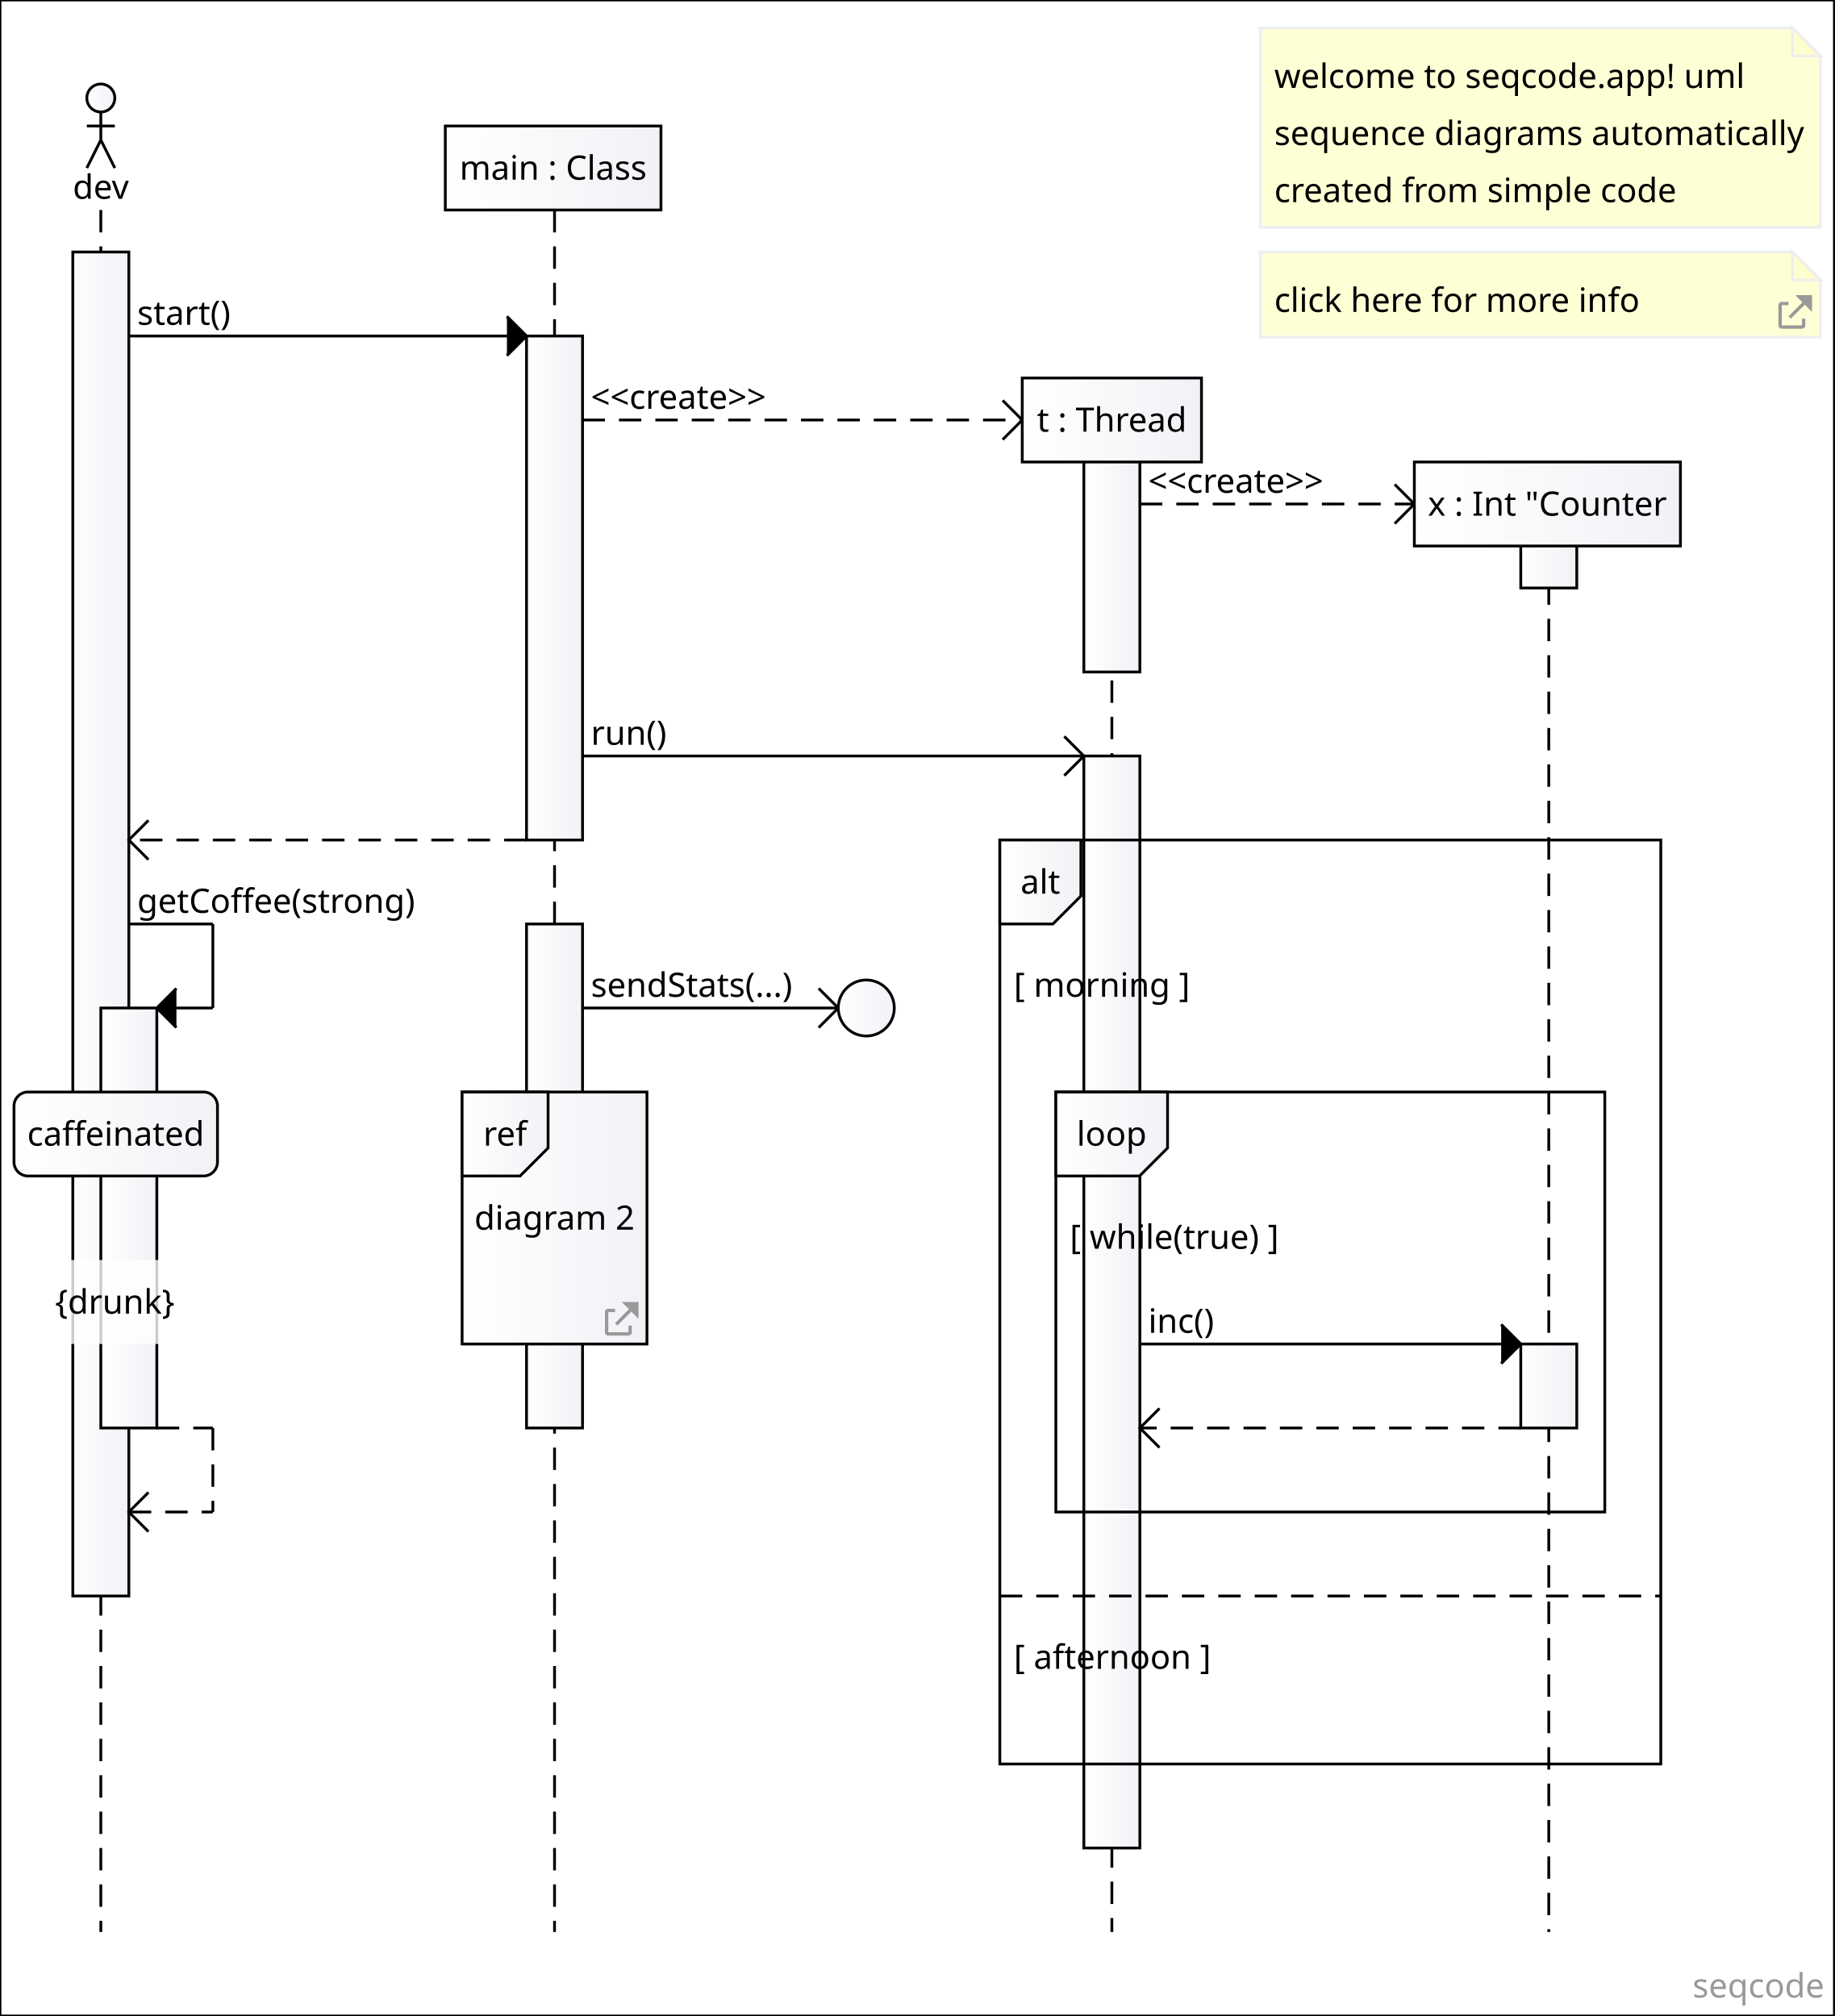
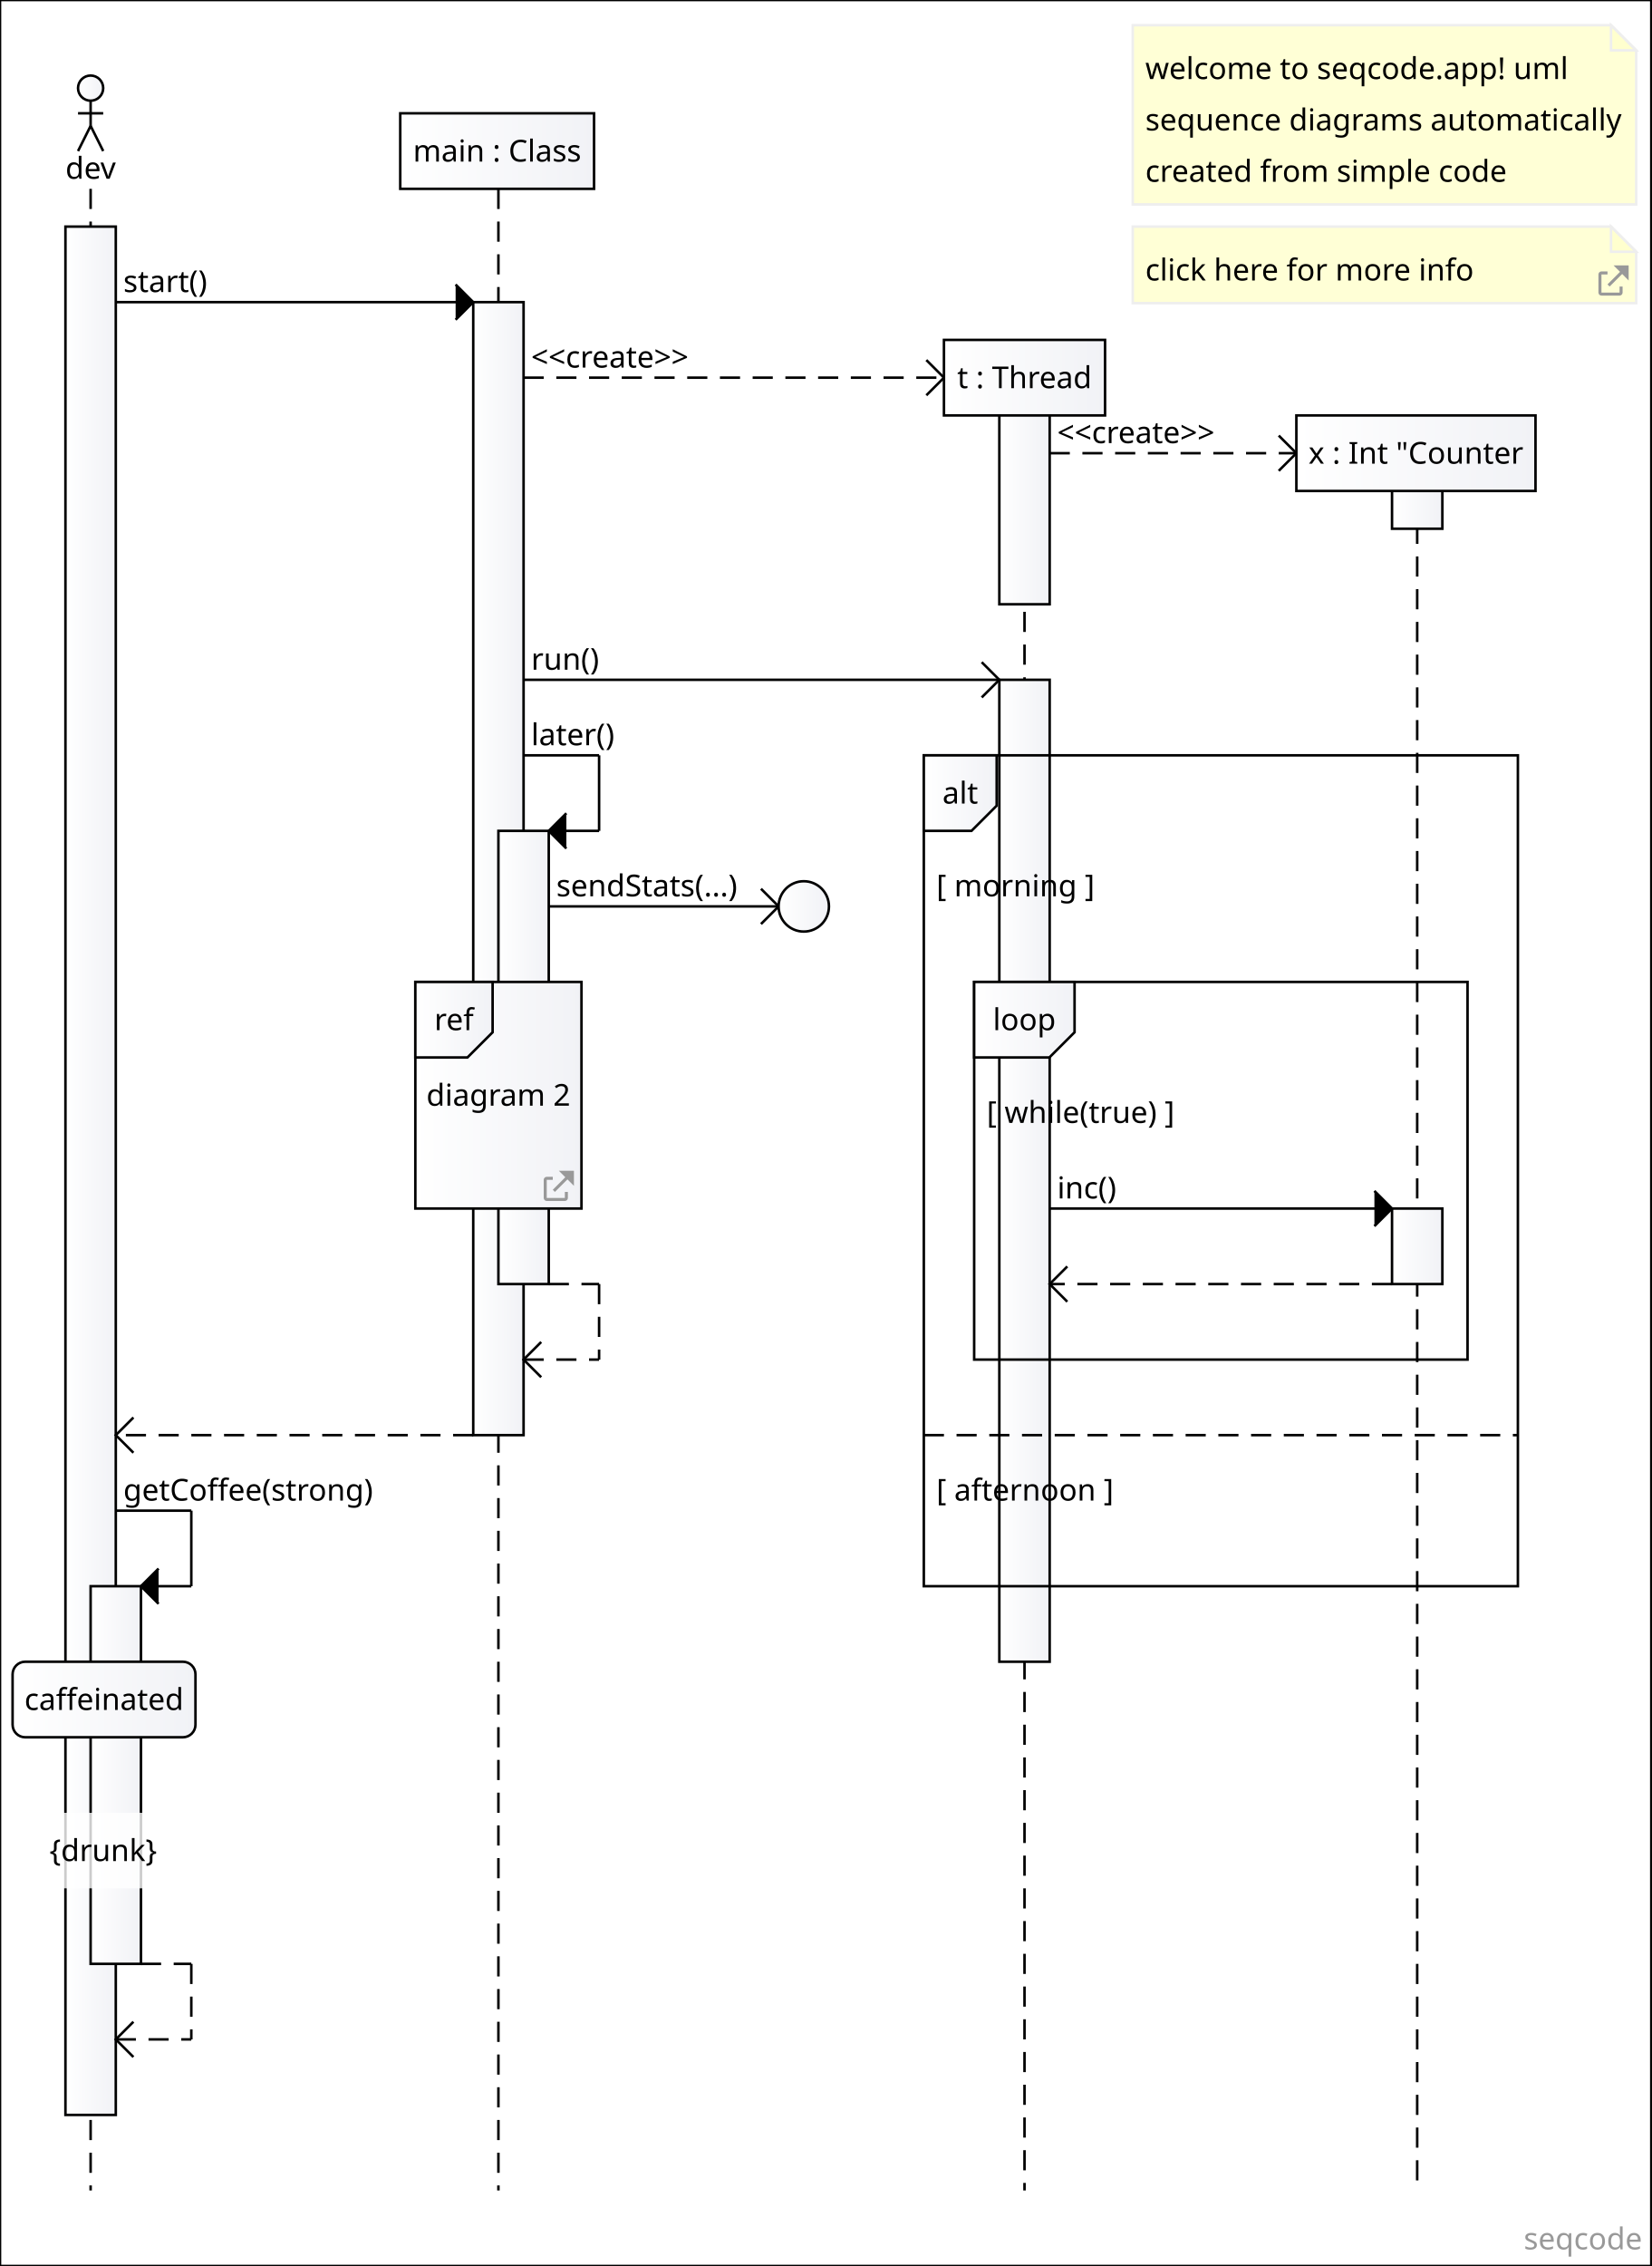
- <svg xmlns="http://www.w3.org/2000/svg" version="1.1" width="655" height="720" viewBox="0 0 655 720">
+ <svg xmlns="http://www.w3.org/2000/svg" version="1.1" width="656" height="900" viewBox="0 0 656 900">
  <defs>
-     <linearGradient id="SvgjsLinearGradient1002">
+     <linearGradient id="SvgjsLinearGradient1003">
      <stop stop-color="#ffffff" offset="0" />
      <stop stop-color="#f1f2f6" offset="1" />
    </linearGradient>
    <text id="seqcode">
# actor, boundary, control, entity have special icons
dev:actor
main:Class

main.start() {

  t:Thread
  t.create() {

    x: "Int \"Counter" # long name in quotes, escaped quote
    x.create()
  }
  # . is a call (synchronous)
  # &gt; is a message (asynchronous)
  t &gt; run() {
  
    # alt, par, strict and seq create frames with multiple sections
    alt(morning) {
  
      # loop, opt, critical, ignore, consider, assert, neg and break create frames
      loop(while(true\)) { # parameters end on closing bracket, escaped bracket
        x.inc()
      }
    }
    alt(afternoon) {}
  }

  # later is used to perform actions after, outside of the normal flow
  later() {

    # self messages with no body can be +found or -lost
    -sendStats(...)
    ref(diagram 2 | link-to-diagram-2)
  }
}

getCoffee( strong ) {

  # invariant labels also supported
  state(caffeinated)

  invariant(drunk)
}

# notes are of the form note(x,y,width,message)
note(450,10,200,welcome to seqcode.app! uml sequence diagrams automatically created from simple code)
note(450,90,200, click here for more info | /docs)

</text>
  </defs>
-   <rect width="655" height="720" fill="white" stroke-width="1" stroke="black" />
+   <rect width="656" height="900" fill="white" stroke-width="1" stroke="black" />
  <a href="http://seqcode.app" target="_blank">
-     <text text-anchor="end" font-size="12" font-weight="100" font-family="verdana" fill="#999999" x="651.4" y="713.4">seqcode </text>
+     <text text-anchor="end" font-size="12" font-weight="100" font-family="verdana" fill="#999999" x="652.4" y="893.4">seqcode </text>
  </a>
-   <line x1="36" y1="75" x2="36" y2="690" stroke-dasharray="8 5" stroke-width="1" stroke="black" />
-   <line x1="198" y1="75" x2="198" y2="690" stroke-dasharray="8 5" stroke-width="1" stroke="black" />
-   <line x1="397" y1="165" x2="397" y2="690" stroke-dasharray="8 5" stroke-width="1" stroke="black" />
-   <line x1="553" y1="195" x2="553" y2="690" stroke-dasharray="8 5" stroke-width="1" stroke="black" />
+   <line x1="36" y1="75" x2="36" y2="870" stroke-dasharray="8 5" stroke-width="1" stroke="black" />
+   <line x1="198" y1="75" x2="198" y2="870" stroke-dasharray="8 5" stroke-width="1" stroke="black" />
+   <line x1="407" y1="165" x2="407" y2="870" stroke-dasharray="8 5" stroke-width="1" stroke="black" />
+   <line x1="563" y1="195" x2="563" y2="870" stroke-dasharray="8 5" stroke-width="1" stroke="black" />
  <g>
-     <rect width="20" height="480" x="26" y="90" fill="url(#SvgjsLinearGradient1002)" stroke-width="1" stroke="black" />
+     <rect width="20" height="750" x="26" y="90" fill="url(#SvgjsLinearGradient1003)" stroke-width="1" stroke="black" />
  </g>
  <g>
-     <rect width="20" height="150" x="36" y="360" fill="url(#SvgjsLinearGradient1002)" stroke-width="1" stroke="black" />
+     <rect width="20" height="150" x="36" y="630" fill="url(#SvgjsLinearGradient1003)" stroke-width="1" stroke="black" />
  </g>
  <g>
-     <rect width="20" height="180" x="188" y="120" fill="url(#SvgjsLinearGradient1002)" stroke-width="1" stroke="black" />
+     <rect width="20" height="450" x="188" y="120" fill="url(#SvgjsLinearGradient1003)" stroke-width="1" stroke="black" />
  </g>
  <g>
-     <rect width="20" height="180" x="188" y="330" fill="url(#SvgjsLinearGradient1002)" stroke-width="1" stroke="black" />
+     <rect width="20" height="180" x="198" y="330" fill="url(#SvgjsLinearGradient1003)" stroke-width="1" stroke="black" />
  </g>
  <g>
-     <rect width="20" height="90" x="387" y="150" fill="url(#SvgjsLinearGradient1002)" stroke-width="1" stroke="black" />
+     <rect width="20" height="90" x="397" y="150" fill="url(#SvgjsLinearGradient1003)" stroke-width="1" stroke="black" />
  </g>
  <g>
-     <rect width="20" height="390" x="387" y="270" fill="url(#SvgjsLinearGradient1002)" stroke-width="1" stroke="black" />
+     <rect width="20" height="390" x="397" y="270" fill="url(#SvgjsLinearGradient1003)" stroke-width="1" stroke="black" />
  </g>
  <g>
-     <rect width="20" height="30" x="543" y="180" fill="url(#SvgjsLinearGradient1002)" stroke-width="1" stroke="black" />
+     <rect width="20" height="30" x="553" y="180" fill="url(#SvgjsLinearGradient1003)" stroke-width="1" stroke="black" />
  </g>
  <g>
-     <rect width="20" height="30" x="543" y="480" fill="url(#SvgjsLinearGradient1002)" stroke-width="1" stroke="black" />
+     <rect width="20" height="30" x="553" y="480" fill="url(#SvgjsLinearGradient1003)" stroke-width="1" stroke="black" />
  </g>
  <line x1="46" y1="120" x2="188" y2="120" stroke-width="1" stroke="black" />
  <text text-anchor="start" font-size="12" font-weight="100" font-family="verdana" fill="black" x="49" y="116">start()</text>
  <polyline points="181,113 188,120 181,127" fill="black" stroke-width="1" stroke="black" />
-   <line x1="208" y1="150" x2="365" y2="150" stroke-dasharray="8 5" stroke-width="1" stroke="black" />
+   <line x1="208" y1="150" x2="375" y2="150" stroke-dasharray="8 5" stroke-width="1" stroke="black" />
  <text text-anchor="start" font-size="12" font-weight="100" font-family="verdana" fill="black" x="211" y="146">&lt;&lt;create&gt;&gt;</text>
-   <polyline points="358,143 365,150 358,157" fill="transparent" stroke-width="1" stroke="black" />
-   <line x1="407" y1="180" x2="505" y2="180" stroke-dasharray="8 5" stroke-width="1" stroke="black" />
-   <text text-anchor="start" font-size="12" font-weight="100" font-family="verdana" fill="black" x="410" y="176">&lt;&lt;create&gt;&gt;</text>
-   <polyline points="498,173 505,180 498,187" fill="transparent" stroke-width="1" stroke="black" />
-   <line x1="208" y1="270" x2="387" y2="270" stroke-width="1" stroke="black" />
+   <polyline points="368,143 375,150 368,157" fill="transparent" stroke-width="1" stroke="black" />
+   <line x1="417" y1="180" x2="515" y2="180" stroke-dasharray="8 5" stroke-width="1" stroke="black" />
+   <text text-anchor="start" font-size="12" font-weight="100" font-family="verdana" fill="black" x="420" y="176">&lt;&lt;create&gt;&gt;</text>
+   <polyline points="508,173 515,180 508,187" fill="transparent" stroke-width="1" stroke="black" />
+   <line x1="208" y1="270" x2="397" y2="270" stroke-width="1" stroke="black" />
  <text text-anchor="start" font-size="12" font-weight="100" font-family="verdana" fill="black" x="211" y="266">run()</text>
-   <polyline points="380,263 387,270 380,277" fill="transparent" stroke-width="1" stroke="black" />
-   <line x1="188" y1="300" x2="46" y2="300" stroke-dasharray="8 5" stroke-width="1" stroke="black" />
-   <text text-anchor="end" font-size="12" font-weight="100" font-family="verdana" fill="black" x="185" y="296" />
-   <polyline points="53,293 46,300 53,307" fill="transparent" stroke-width="1" stroke="black" />
-   <line x1="407" y1="480" x2="543" y2="480" stroke-width="1" stroke="black" />
-   <text text-anchor="start" font-size="12" font-weight="100" font-family="verdana" fill="black" x="410" y="476">inc()</text>
-   <polyline points="536,473 543,480 536,487" fill="black" stroke-width="1" stroke="black" />
-   <line x1="543" y1="510" x2="407" y2="510" stroke-dasharray="8 5" stroke-width="1" stroke="black" />
-   <text text-anchor="end" font-size="12" font-weight="100" font-family="verdana" fill="black" x="540" y="506" />
-   <polyline points="414,503 407,510 414,517" fill="transparent" stroke-width="1" stroke="black" />
-   <line x1="208" y1="360" x2="299.314" y2="360" stroke-width="1" stroke="black" />
-   <text text-anchor="start" font-size="12" font-weight="100" font-family="verdana" fill="black" x="211" y="356">sendStats(...)</text>
-   <polyline points="292.314,353 299.314,360 292.314,367" fill="transparent" stroke-width="1" stroke="black" />
-   <circle r="10" cx="309.314" cy="360" fill="url(#SvgjsLinearGradient1002)" stroke-width="1" stroke="black" />
-   <text text-anchor="start" font-size="12" font-weight="100" font-family="verdana" fill="black" x="49" y="326">getCoffee(strong)</text>
-   <line x1="46" y1="330" x2="76" y2="330" stroke-width="1" stroke="black" />
-   <line x1="76" y1="330" x2="76" y2="360" stroke-width="1" stroke="black" />
-   <line x1="56" y1="360" x2="76" y2="360" stroke-width="1" stroke="black" />
-   <polyline points="63,353 56,360 63,367" fill="black" stroke-width="1" stroke="black" />
-   <text text-anchor="start" font-size="12" font-weight="100" font-family="verdana" fill="black" x="59" y="506" />
-   <line x1="56" y1="510" x2="76" y2="510" stroke-dasharray="8 5" stroke-width="1" stroke="black" />
-   <line x1="76" y1="510" x2="76" y2="540" stroke-dasharray="8 5" stroke-width="1" stroke="black" />
-   <line x1="46" y1="540" x2="76" y2="540" stroke-dasharray="8 5" stroke-width="1" stroke="black" />
-   <polyline points="53,533 46,540 53,547" fill="transparent" stroke-width="1" stroke="black" />
+   <polyline points="390,263 397,270 390,277" fill="transparent" stroke-width="1" stroke="black" />
+   <text text-anchor="start" font-size="12" font-weight="100" font-family="verdana" fill="black" x="211" y="296">later()</text>
+   <line x1="208" y1="300" x2="238" y2="300" stroke-width="1" stroke="black" />
+   <line x1="238" y1="300" x2="238" y2="330" stroke-width="1" stroke="black" />
+   <line x1="218" y1="330" x2="238" y2="330" stroke-width="1" stroke="black" />
+   <polyline points="225,323 218,330 225,337" fill="black" stroke-width="1" stroke="black" />
+   <line x1="218" y1="360" x2="309.314" y2="360" stroke-width="1" stroke="black" />
+   <text text-anchor="start" font-size="12" font-weight="100" font-family="verdana" fill="black" x="221" y="356">sendStats(...)</text>
+   <polyline points="302.314,353 309.314,360 302.314,367" fill="transparent" stroke-width="1" stroke="black" />
+   <circle r="10" cx="319.314" cy="360" fill="url(#SvgjsLinearGradient1003)" stroke-width="1" stroke="black" />
+   <text text-anchor="start" font-size="12" font-weight="100" font-family="verdana" fill="black" x="221" y="506" />
+   <line x1="218" y1="510" x2="238" y2="510" stroke-dasharray="8 5" stroke-width="1" stroke="black" />
+   <line x1="238" y1="510" x2="238" y2="540" stroke-dasharray="8 5" stroke-width="1" stroke="black" />
+   <line x1="208" y1="540" x2="238" y2="540" stroke-dasharray="8 5" stroke-width="1" stroke="black" />
+   <polyline points="215,533 208,540 215,547" fill="transparent" stroke-width="1" stroke="black" />
+   <line x1="188" y1="570" x2="46" y2="570" stroke-dasharray="8 5" stroke-width="1" stroke="black" />
+   <text text-anchor="end" font-size="12" font-weight="100" font-family="verdana" fill="black" x="185" y="566" />
+   <polyline points="53,563 46,570 53,577" fill="transparent" stroke-width="1" stroke="black" />
+   <line x1="417" y1="480" x2="553" y2="480" stroke-width="1" stroke="black" />
+   <text text-anchor="start" font-size="12" font-weight="100" font-family="verdana" fill="black" x="420" y="476">inc()</text>
+   <polyline points="546,473 553,480 546,487" fill="black" stroke-width="1" stroke="black" />
+   <line x1="553" y1="510" x2="417" y2="510" stroke-dasharray="8 5" stroke-width="1" stroke="black" />
+   <text text-anchor="end" font-size="12" font-weight="100" font-family="verdana" fill="black" x="550" y="506" />
+   <polyline points="424,503 417,510 424,517" fill="transparent" stroke-width="1" stroke="black" />
+   <text text-anchor="start" font-size="12" font-weight="100" font-family="verdana" fill="black" x="49" y="596">getCoffee(strong)</text>
+   <line x1="46" y1="600" x2="76" y2="600" stroke-width="1" stroke="black" />
+   <line x1="76" y1="600" x2="76" y2="630" stroke-width="1" stroke="black" />
+   <line x1="56" y1="630" x2="76" y2="630" stroke-width="1" stroke="black" />
+   <polyline points="63,623 56,630 63,637" fill="black" stroke-width="1" stroke="black" />
+   <text text-anchor="start" font-size="12" font-weight="100" font-family="verdana" fill="black" x="59" y="776" />
+   <line x1="56" y1="780" x2="76" y2="780" stroke-dasharray="8 5" stroke-width="1" stroke="black" />
+   <line x1="76" y1="780" x2="76" y2="810" stroke-dasharray="8 5" stroke-width="1" stroke="black" />
+   <line x1="46" y1="810" x2="76" y2="810" stroke-dasharray="8 5" stroke-width="1" stroke="black" />
+   <polyline points="53,803 46,810 53,817" fill="transparent" stroke-width="1" stroke="black" />
  <g transform="matrix(1,0,0,1,36,45)">
-     <circle r="5" cx="0" cy="-10" fill="url(#SvgjsLinearGradient1002)" stroke-width="1" stroke="black" />
+     <circle r="5" cx="0" cy="-10" fill="url(#SvgjsLinearGradient1003)" stroke-width="1" stroke="black" />
    <line x1="-5" y1="0" x2="5" y2="0" stroke-width="1" stroke="black" />
    <line x1="0" y1="-5" x2="0" y2="5" stroke-width="1" stroke="black" />
    <line x1="-5" y1="15" x2="0" y2="5" stroke-width="1" stroke="black" />
    <line x1="0" y1="5" x2="5" y2="15" stroke-width="1" stroke="black" />
  </g>
  <text text-anchor="middle" font-size="12" font-weight="100" font-family="verdana" fill="black" x="36" y="71">dev</text>
  <g>
-     <rect width="77" height="30" x="159" y="45" fill="url(#SvgjsLinearGradient1002)" stroke-width="1" stroke="black" />
+     <rect width="77" height="30" x="159" y="45" fill="url(#SvgjsLinearGradient1003)" stroke-width="1" stroke="black" />
    <text x="197.5" y="60" dominant-baseline="middle" text-anchor="middle" font-size="12" font-weight="100" font-family="verdana" fill="black">main : Class</text>
  </g>
  <g>
-     <rect width="64" height="30" x="365" y="135" fill="url(#SvgjsLinearGradient1002)" stroke-width="1" stroke="black" />
-     <text x="397" y="150" dominant-baseline="middle" text-anchor="middle" font-size="12" font-weight="100" font-family="verdana" fill="black">t : Thread</text>
+     <rect width="64" height="30" x="375" y="135" fill="url(#SvgjsLinearGradient1003)" stroke-width="1" stroke="black" />
+     <text x="407" y="150" dominant-baseline="middle" text-anchor="middle" font-size="12" font-weight="100" font-family="verdana" fill="black">t : Thread</text>
  </g>
  <g>
-     <rect width="95" height="30" x="505" y="165" fill="url(#SvgjsLinearGradient1002)" stroke-width="1" stroke="black" />
-     <text x="552.5" y="180" dominant-baseline="middle" text-anchor="middle" font-size="12" font-weight="100" font-family="verdana" fill="black">x : Int "Counter</text>
+     <rect width="95" height="30" x="515" y="165" fill="url(#SvgjsLinearGradient1003)" stroke-width="1" stroke="black" />
+     <text x="562.5" y="180" dominant-baseline="middle" text-anchor="middle" font-size="12" font-weight="100" font-family="verdana" fill="black">x : Int "Counter</text>
  </g>
  <a href="#" target="">
-     <rect width="66" height="90" x="165" y="390" fill="url(#SvgjsLinearGradient1002)" stroke-width="1" stroke="black" />
+     <rect width="66" height="90" x="165" y="390" fill="url(#SvgjsLinearGradient1003)" stroke-width="1" stroke="black" />
    <text x="198" y="435" dominant-baseline="middle" text-anchor="middle" font-size="12" font-weight="100" font-family="verdana" fill="black">diagram 2</text>
    <path d="M222 465H228V471L225.432 468.42L220.44 473.4L219.6 472.56L224.58 467.568ZM217.2 467.4H219.6V468.6H217.2V475.8H224.4V473.4H225.6V475.8A1.2 1.2 0 0 1 224.4 477H217.2A1.2 1.2 0 0 1 216 475.8V468.6A1.2 1.2 0 0 1 217.2 467.4 " fill="#999999" />
  </a>
  <g>
-     <polygon points="165,390 165,420 185.697,420 195.697,410 195.697,390" fill="url(#SvgjsLinearGradient1002)" stroke-width="1" stroke="black" />
+     <polygon points="165,390 165,420 185.697,420 195.697,410 195.697,390" fill="url(#SvgjsLinearGradient1003)" stroke-width="1" stroke="black" />
    <text x="180.349" y="405" dominant-baseline="middle" text-anchor="middle" font-size="12" font-weight="100" font-family="verdana" fill="black">ref</text>
  </g>
  <g>
-     <rect width="72.654" height="30" x="5" y="390" rx="5" ry="5" fill="url(#SvgjsLinearGradient1002)" stroke-width="1" stroke="black" />
-     <text x="41.327" y="405" dominant-baseline="middle" text-anchor="middle" font-size="12" font-weight="100" font-family="verdana" fill="black">caffeinated</text>
+     <rect width="72.654" height="30" x="5" y="660" rx="5" ry="5" fill="url(#SvgjsLinearGradient1003)" stroke-width="1" stroke="black" />
+     <text x="41.327" y="675" dominant-baseline="middle" text-anchor="middle" font-size="12" font-weight="100" font-family="verdana" fill="black">caffeinated</text>
  </g>
  <g>
-     <rect width="50" height="30" x="16" y="450" fill="rgba(255,255,255,0.8)" />
-     <text x="41" y="465" dominant-baseline="middle" text-anchor="middle" font-size="12" font-weight="100" font-family="verdana" fill="black">{drunk}</text>
+     <rect width="50" height="30" x="16" y="720" fill="rgba(255,255,255,0.8)" />
+     <text x="41" y="735" dominant-baseline="middle" text-anchor="middle" font-size="12" font-weight="100" font-family="verdana" fill="black">{drunk}</text>
  </g>
-   <rect width="236" height="330" x="357" y="300" fill="transparent" stroke-width="1" stroke="black" />
-   <text text-anchor="start" font-size="12" font-weight="100" font-family="verdana" fill="black" x="362" y="356">[ morning ]</text>
-   <text text-anchor="start" font-size="12" font-weight="100" font-family="verdana" fill="black" x="362" y="596">[ afternoon ]</text>
-   <line x1="357" y1="570" x2="593" y2="570" stroke-dasharray="8 5" stroke-width="1" stroke="black" />
+   <rect width="236" height="330" x="367" y="300" fill="transparent" stroke-width="1" stroke="black" />
+   <text text-anchor="start" font-size="12" font-weight="100" font-family="verdana" fill="black" x="372" y="356">[ morning ]</text>
+   <text text-anchor="start" font-size="12" font-weight="100" font-family="verdana" fill="black" x="372" y="596">[ afternoon ]</text>
+   <line x1="367" y1="570" x2="603" y2="570" stroke-dasharray="8 5" stroke-width="1" stroke="black" />
  <g>
-     <polygon points="357,300 357,330 375.945,330 385.945,320 385.945,300" fill="url(#SvgjsLinearGradient1002)" stroke-width="1" stroke="black" />
-     <text x="371.473" y="315" dominant-baseline="middle" text-anchor="middle" font-size="12" font-weight="100" font-family="verdana" fill="black">alt</text>
+     <polygon points="367,300 367,330 385.945,330 395.945,320 395.945,300" fill="url(#SvgjsLinearGradient1003)" stroke-width="1" stroke="black" />
+     <text x="381.473" y="315" dominant-baseline="middle" text-anchor="middle" font-size="12" font-weight="100" font-family="verdana" fill="black">alt</text>
  </g>
-   <rect width="196" height="150" x="377" y="390" fill="transparent" stroke-width="1" stroke="black" />
+   <rect width="196" height="150" x="387" y="390" fill="transparent" stroke-width="1" stroke="black" />
  <g>
-     <polygon points="377,390 377,420 406.885,420 416.885,410 416.885,390" fill="url(#SvgjsLinearGradient1002)" stroke-width="1" stroke="black" />
-     <text x="396.942" y="405" dominant-baseline="middle" text-anchor="middle" font-size="12" font-weight="100" font-family="verdana" fill="black">loop</text>
+     <polygon points="387,390 387,420 416.885,420 426.885,410 426.885,390" fill="url(#SvgjsLinearGradient1003)" stroke-width="1" stroke="black" />
+     <text x="406.942" y="405" dominant-baseline="middle" text-anchor="middle" font-size="12" font-weight="100" font-family="verdana" fill="black">loop</text>
  </g>
-   <text text-anchor="start" font-size="12" font-weight="100" font-family="verdana" fill="black" x="382" y="446">[ while(true) ]</text>
+   <text text-anchor="start" font-size="12" font-weight="100" font-family="verdana" fill="black" x="392" y="446">[ while(true) ]</text>
  <g>
    <polygon points="450,10 450,81.2 650,81.2 650,20 640,10" fill="rgba(255,255,204,0.8)" stroke-width="1" stroke="#eeeeee" />
    <polygon points="650,20 640,10 640,20" fill="rgba(255,255,204,0.8)" stroke-width="1" stroke="#eeeeee" />
    <text text-anchor="start" font-size="12" font-weight="100" font-family="verdana" fill="black" x="455" y="31.4">welcome to seqcode.app! uml</text>
    <text text-anchor="start" font-size="12" font-weight="100" font-family="verdana" fill="black" x="455" y="51.8">sequence diagrams automatically</text>
    <text text-anchor="start" font-size="12" font-weight="100" font-family="verdana" fill="black" x="455" y="72.2">created from simple code</text>
  </g>
  <a href="#" target="">
    <polygon points="450,90 450,120.4 650,120.4 650,100 640,90" fill="rgba(255,255,204,0.8)" stroke-width="1" stroke="#eeeeee" />
    <polygon points="650,100 640,90 640,100" fill="rgba(255,255,204,0.8)" stroke-width="1" stroke="#eeeeee" />
    <text text-anchor="start" font-size="12" font-weight="100" font-family="verdana" fill="black" x="455" y="111.4">click here for more info</text>
    <path d="M641 105.4H647V111.4L644.432 108.82L639.44 113.8L638.6 112.96L643.58 107.968ZM636.2 107.8H638.6V109H636.2V116.2H643.4V113.8H644.6V116.2A1.2 1.2 0 0 1 643.4 117.4H636.2A1.2 1.2 0 0 1 635 116.2V109A1.2 1.2 0 0 1 636.2 107.8 " fill="#999999" />
  </a>
</svg>
